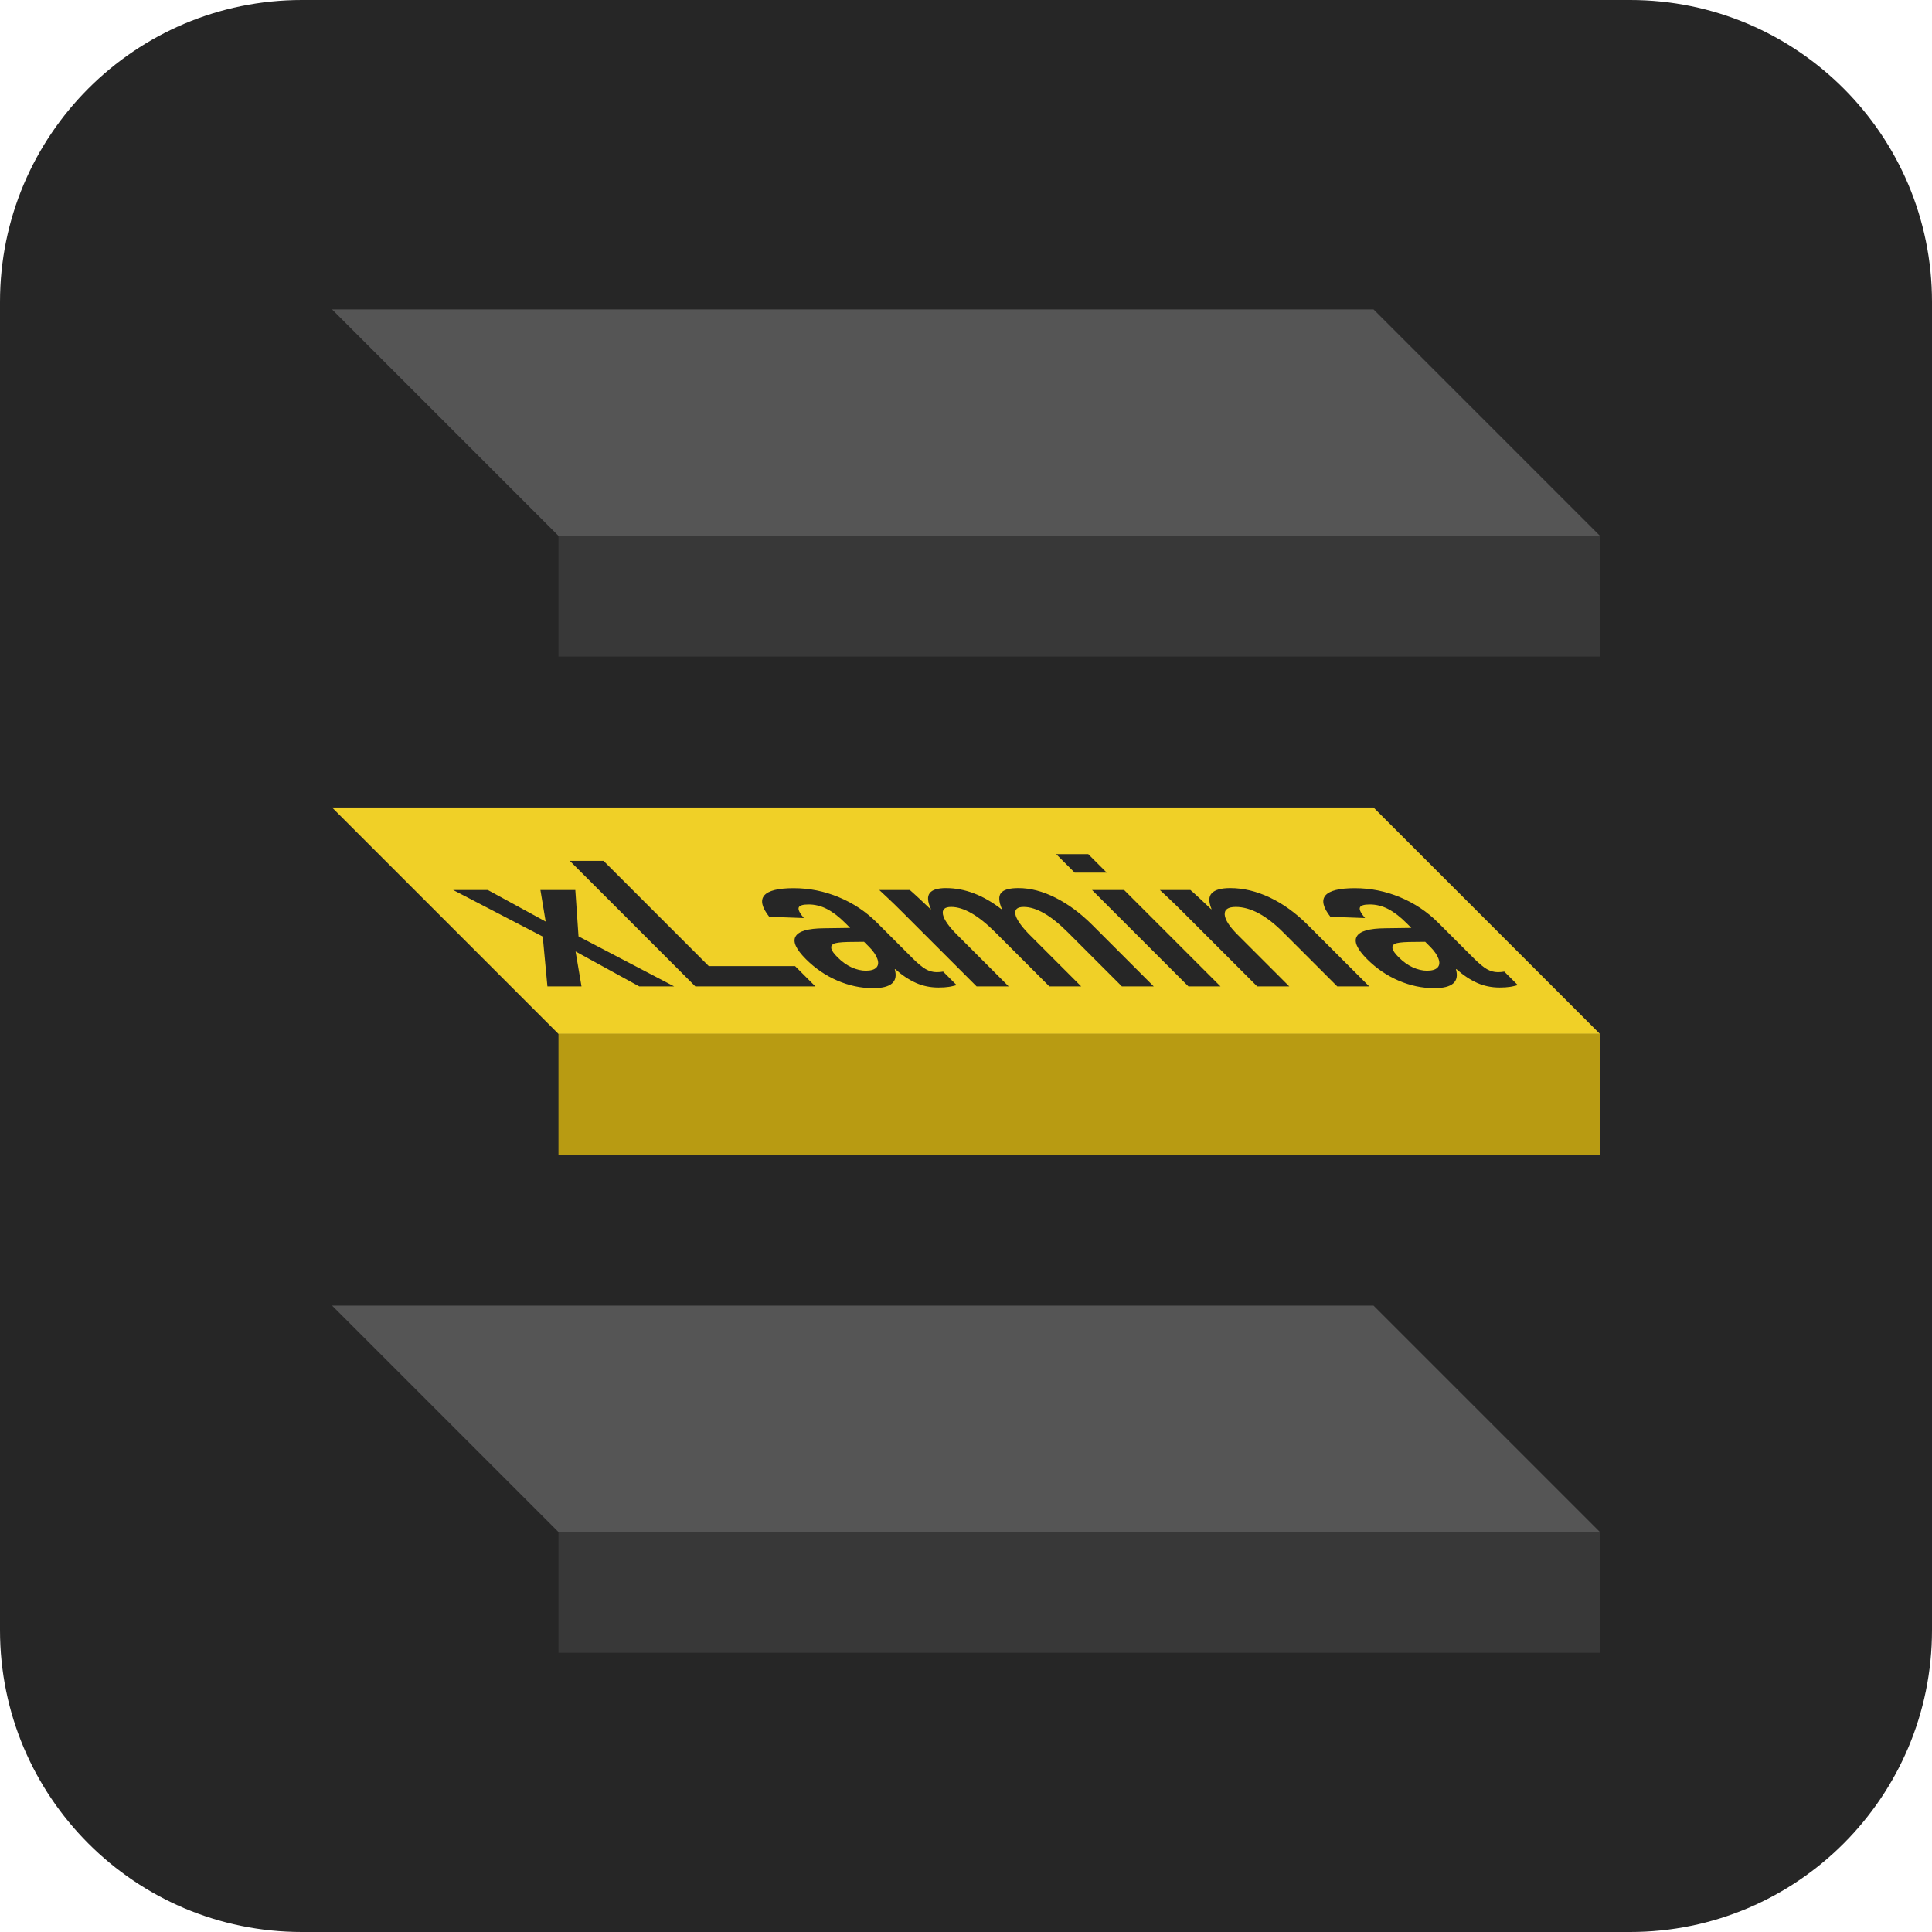
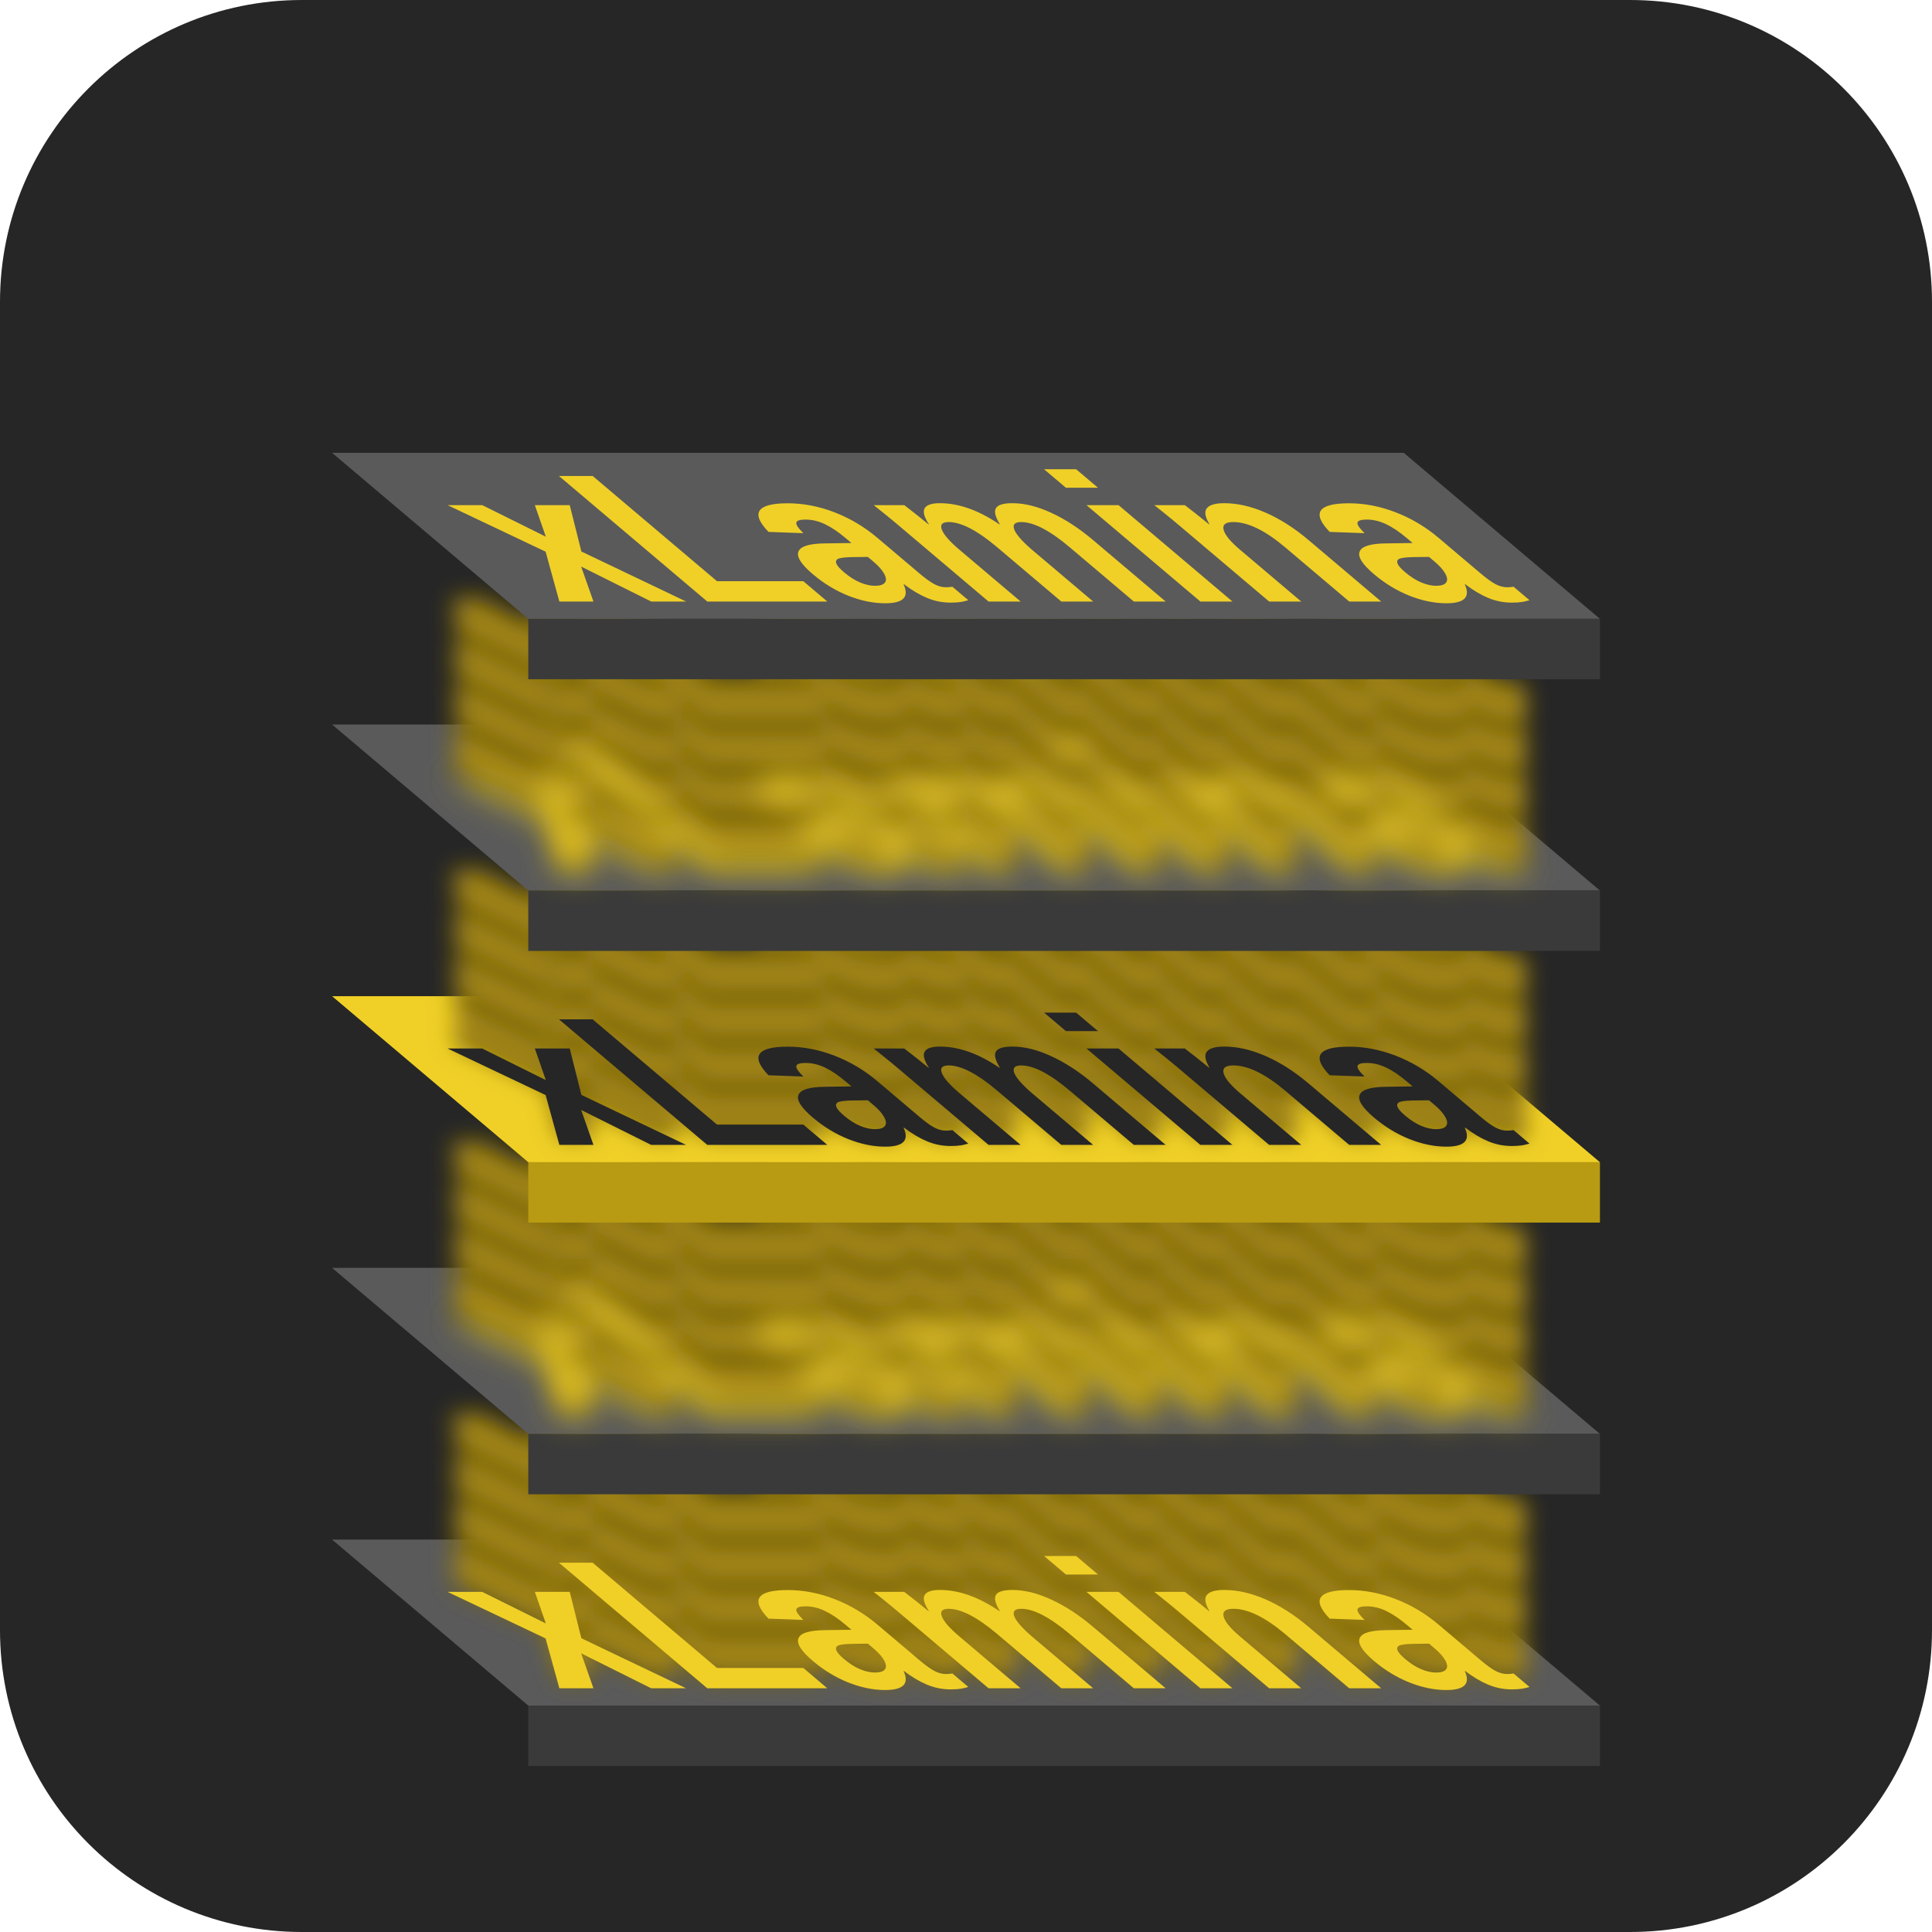
<svg xmlns="http://www.w3.org/2000/svg" width="256" height="256" viewBox="0 0 256 256">
  <rect width="256" height="256" rx="40" fill="#262626" />
-   <g transform="translate(128,122)">
-     <polygon points="-84,-81 54,-81 84,-51 -54,-51" fill="#555555" />
-     <polygon points="-54,-51 84,-51 84,-35 -54,-35" fill="#383838" />
-     <polygon points="-84,-15 54,-15 84,15 -54,15" fill="#f0d027" />
-     <polygon points="-54,15 84,15 84,31 -54,31" fill="#b89b12" />
-     <text transform="translate(0,0) skewX(45.00) scale(1,0.78)" x="0" y="0" dy="0.36em" text-anchor="middle" font-family="Segoe UI, Arial, sans-serif" font-weight="600" font-size="31" fill="#262626" letter-spacing="0.5">xLamina</text>
-     <polygon points="-84,51 54,51 84,81 -54,81" fill="#555555" />
-     <polygon points="-54,81 84,81 84,97 -54,97" fill="#383838" />
+   <defs>
+     <filter id="b1.4" x="-30%" y="-60%" width="160%" height="220%">
+       <feGaussianBlur stdDeviation="1.4" />
+     </filter>
+     <filter id="b2.0" x="-30%" y="-60%" width="160%" height="220%">
+       <feGaussianBlur stdDeviation="2.0" />
+     </filter>
+   </defs>
+   <g transform="translate(128,143)">
+     <polygon points="-84,61 58,61 84,83 -58,83" fill="#5a5a5a" />
+     <polygon points="-58,83 84,83 84,91 -58,91" fill="#3a3a3a" />
+     <g filter="url(#b1.4)">
+       <text transform="translate(0,71.0) skewX(49.76) scale(1,0.78)" x="0" y="0" dy="0.36em" text-anchor="middle" font-family="Segoe UI, Arial, sans-serif" font-weight="600" font-size="31" letter-spacing="0.5" fill="#7c6610">xLamina</text>
+       <text transform="translate(0,70.0) skewX(49.76) scale(1,0.78)" x="0" y="0" dy="0.36em" text-anchor="middle" font-family="Segoe UI, Arial, sans-serif" font-weight="600" font-size="31" letter-spacing="0.5" fill="#7c6610">xLamina</text>
+       <text transform="translate(0,69.0) skewX(49.76) scale(1,0.78)" x="0" y="0" dy="0.36em" text-anchor="middle" font-family="Segoe UI, Arial, sans-serif" font-weight="600" font-size="31" letter-spacing="0.5" fill="#a88a14">xLamina</text>
+       <text transform="translate(0,68.0) skewX(49.76) scale(1,0.78)" x="0" y="0" dy="0.36em" text-anchor="middle" font-family="Segoe UI, Arial, sans-serif" font-weight="600" font-size="31" letter-spacing="0.5" fill="#a88a14">xLamina</text>
+       <text transform="translate(0,67.0) skewX(49.76) scale(1,0.78)" x="0" y="0" dy="0.36em" text-anchor="middle" font-family="Segoe UI, Arial, sans-serif" font-weight="600" font-size="31" letter-spacing="0.5" fill="#a88a14">xLamina</text>
+       <text transform="translate(0,66.0) skewX(49.76) scale(1,0.78)" x="0" y="0" dy="0.36em" text-anchor="middle" font-family="Segoe UI, Arial, sans-serif" font-weight="600" font-size="31" letter-spacing="0.5" fill="#7c6610">xLamina</text>
+       <text transform="translate(0,65.0) skewX(49.76) scale(1,0.78)" x="0" y="0" dy="0.36em" text-anchor="middle" font-family="Segoe UI, Arial, sans-serif" font-weight="600" font-size="31" letter-spacing="0.5" fill="#7c6610">xLamina</text>
+       <text transform="translate(0,64.0) skewX(49.76) scale(1,0.78)" x="0" y="0" dy="0.36em" text-anchor="middle" font-family="Segoe UI, Arial, sans-serif" font-weight="600" font-size="31" letter-spacing="0.5" fill="#7c6610">xLamina</text>
+       <text transform="translate(0,63.0) skewX(49.76) scale(1,0.78)" x="0" y="0" dy="0.36em" text-anchor="middle" font-family="Segoe UI, Arial, sans-serif" font-weight="600" font-size="31" letter-spacing="0.5" fill="#a88a14">xLamina</text>
+       <text transform="translate(0,62.0) skewX(49.76) scale(1,0.78)" x="0" y="0" dy="0.36em" text-anchor="middle" font-family="Segoe UI, Arial, sans-serif" font-weight="600" font-size="31" letter-spacing="0.5" fill="#a88a14">xLamina</text>
+       <text transform="translate(0,61.0) skewX(49.76) scale(1,0.78)" x="0" y="0" dy="0.36em" text-anchor="middle" font-family="Segoe UI, Arial, sans-serif" font-weight="600" font-size="31" letter-spacing="0.5" fill="#a88a14">xLamina</text>
+       <text transform="translate(0,60.0) skewX(49.76) scale(1,0.78)" x="0" y="0" dy="0.36em" text-anchor="middle" font-family="Segoe UI, Arial, sans-serif" font-weight="600" font-size="31" letter-spacing="0.5" fill="#7c6610">xLamina</text>
+       <text transform="translate(0,59.0) skewX(49.76) scale(1,0.78)" x="0" y="0" dy="0.36em" text-anchor="middle" font-family="Segoe UI, Arial, sans-serif" font-weight="600" font-size="31" letter-spacing="0.5" fill="#7c6610">xLamina</text>
+       <text transform="translate(0,58.0) skewX(49.76) scale(1,0.78)" x="0" y="0" dy="0.36em" text-anchor="middle" font-family="Segoe UI, Arial, sans-serif" font-weight="600" font-size="31" letter-spacing="0.5" fill="#7c6610">xLamina</text>
+       <text transform="translate(0,57.0) skewX(49.76) scale(1,0.78)" x="0" y="0" dy="0.36em" text-anchor="middle" font-family="Segoe UI, Arial, sans-serif" font-weight="600" font-size="31" letter-spacing="0.5" fill="#a88a14">xLamina</text>
+       <text transform="translate(0,56.0) skewX(49.76) scale(1,0.78)" x="0" y="0" dy="0.36em" text-anchor="middle" font-family="Segoe UI, Arial, sans-serif" font-weight="600" font-size="31" letter-spacing="0.5" fill="#a88a14">xLamina</text>
+       <text transform="translate(0,55.0) skewX(49.76) scale(1,0.78)" x="0" y="0" dy="0.36em" text-anchor="middle" font-family="Segoe UI, Arial, sans-serif" font-weight="600" font-size="31" letter-spacing="0.5" fill="#a88a14">xLamina</text>
+       <text transform="translate(0,54.0) skewX(49.76) scale(1,0.78)" x="0" y="0" dy="0.36em" text-anchor="middle" font-family="Segoe UI, Arial, sans-serif" font-weight="600" font-size="31" letter-spacing="0.5" fill="#7c6610">xLamina</text>
+       <text transform="translate(0,53.0) skewX(49.76) scale(1,0.78)" x="0" y="0" dy="0.36em" text-anchor="middle" font-family="Segoe UI, Arial, sans-serif" font-weight="600" font-size="31" letter-spacing="0.5" fill="#7c6610">xLamina</text>
+       <text transform="translate(0,52.0) skewX(49.76) scale(1,0.78)" x="0" y="0" dy="0.36em" text-anchor="middle" font-family="Segoe UI, Arial, sans-serif" font-weight="600" font-size="31" letter-spacing="0.5" fill="#7c6610">xLamina</text>
+       <text transform="translate(0,51.0) skewX(49.76) scale(1,0.78)" x="0" y="0" dy="0.36em" text-anchor="middle" font-family="Segoe UI, Arial, sans-serif" font-weight="600" font-size="31" letter-spacing="0.5" fill="#a88a14">xLamina</text>
+       <text transform="translate(0,50.0) skewX(49.76) scale(1,0.78)" x="0" y="0" dy="0.36em" text-anchor="middle" font-family="Segoe UI, Arial, sans-serif" font-weight="600" font-size="31" letter-spacing="0.5" fill="#a88a14">xLamina</text>
+       <text transform="translate(0,49.0) skewX(49.76) scale(1,0.78)" x="0" y="0" dy="0.36em" text-anchor="middle" font-family="Segoe UI, Arial, sans-serif" font-weight="600" font-size="31" letter-spacing="0.5" fill="#a88a14">xLamina</text>
+       <text transform="translate(0,48.0) skewX(49.76) scale(1,0.78)" x="0" y="0" dy="0.36em" text-anchor="middle" font-family="Segoe UI, Arial, sans-serif" font-weight="600" font-size="31" letter-spacing="0.5" fill="#7c6610">xLamina</text>
+     </g>
+     <g>
+       <text transform="translate(0,72.0) skewX(49.76) scale(1,0.78)" x="0" y="0" dy="0.36em" text-anchor="middle" font-family="Segoe UI, Arial, sans-serif" font-weight="600" font-size="31" letter-spacing="0.5" fill="#f0d027">xLamina</text>
+     </g>
+     <polygon points="-84,25 58,25 84,47 -58,47" fill="#5a5a5a" />
+     <polygon points="-58,47 84,47 84,55 -58,55" fill="#3a3a3a" />
+     <g filter="url(#b1.4)">
+       <text transform="translate(0,35.0) skewX(49.76) scale(1,0.78)" x="0" y="0" dy="0.36em" text-anchor="middle" font-family="Segoe UI, Arial, sans-serif" font-weight="600" font-size="31" letter-spacing="0.5" fill="#7c6610">xLamina</text>
+       <text transform="translate(0,34.0) skewX(49.76) scale(1,0.78)" x="0" y="0" dy="0.36em" text-anchor="middle" font-family="Segoe UI, Arial, sans-serif" font-weight="600" font-size="31" letter-spacing="0.5" fill="#7c6610">xLamina</text>
+       <text transform="translate(0,33.0) skewX(49.76) scale(1,0.78)" x="0" y="0" dy="0.36em" text-anchor="middle" font-family="Segoe UI, Arial, sans-serif" font-weight="600" font-size="31" letter-spacing="0.5" fill="#a88a14">xLamina</text>
+       <text transform="translate(0,32.0) skewX(49.76) scale(1,0.78)" x="0" y="0" dy="0.36em" text-anchor="middle" font-family="Segoe UI, Arial, sans-serif" font-weight="600" font-size="31" letter-spacing="0.5" fill="#a88a14">xLamina</text>
+       <text transform="translate(0,31.0) skewX(49.76) scale(1,0.78)" x="0" y="0" dy="0.36em" text-anchor="middle" font-family="Segoe UI, Arial, sans-serif" font-weight="600" font-size="31" letter-spacing="0.5" fill="#a88a14">xLamina</text>
+       <text transform="translate(0,30.0) skewX(49.76) scale(1,0.78)" x="0" y="0" dy="0.36em" text-anchor="middle" font-family="Segoe UI, Arial, sans-serif" font-weight="600" font-size="31" letter-spacing="0.5" fill="#7c6610">xLamina</text>
+       <text transform="translate(0,29.0) skewX(49.76) scale(1,0.78)" x="0" y="0" dy="0.36em" text-anchor="middle" font-family="Segoe UI, Arial, sans-serif" font-weight="600" font-size="31" letter-spacing="0.5" fill="#7c6610">xLamina</text>
+       <text transform="translate(0,28.0) skewX(49.76) scale(1,0.78)" x="0" y="0" dy="0.36em" text-anchor="middle" font-family="Segoe UI, Arial, sans-serif" font-weight="600" font-size="31" letter-spacing="0.5" fill="#7c6610">xLamina</text>
+       <text transform="translate(0,27.0) skewX(49.76) scale(1,0.78)" x="0" y="0" dy="0.36em" text-anchor="middle" font-family="Segoe UI, Arial, sans-serif" font-weight="600" font-size="31" letter-spacing="0.5" fill="#a88a14">xLamina</text>
+       <text transform="translate(0,26.0) skewX(49.76) scale(1,0.78)" x="0" y="0" dy="0.36em" text-anchor="middle" font-family="Segoe UI, Arial, sans-serif" font-weight="600" font-size="31" letter-spacing="0.5" fill="#a88a14">xLamina</text>
+       <text transform="translate(0,25.0) skewX(49.76) scale(1,0.78)" x="0" y="0" dy="0.36em" text-anchor="middle" font-family="Segoe UI, Arial, sans-serif" font-weight="600" font-size="31" letter-spacing="0.5" fill="#a88a14">xLamina</text>
+       <text transform="translate(0,24.0) skewX(49.76) scale(1,0.78)" x="0" y="0" dy="0.36em" text-anchor="middle" font-family="Segoe UI, Arial, sans-serif" font-weight="600" font-size="31" letter-spacing="0.5" fill="#7c6610">xLamina</text>
+       <text transform="translate(0,23.0) skewX(49.76) scale(1,0.78)" x="0" y="0" dy="0.36em" text-anchor="middle" font-family="Segoe UI, Arial, sans-serif" font-weight="600" font-size="31" letter-spacing="0.5" fill="#7c6610">xLamina</text>
+       <text transform="translate(0,22.0) skewX(49.76) scale(1,0.78)" x="0" y="0" dy="0.36em" text-anchor="middle" font-family="Segoe UI, Arial, sans-serif" font-weight="600" font-size="31" letter-spacing="0.5" fill="#7c6610">xLamina</text>
+       <text transform="translate(0,21.0) skewX(49.76) scale(1,0.78)" x="0" y="0" dy="0.36em" text-anchor="middle" font-family="Segoe UI, Arial, sans-serif" font-weight="600" font-size="31" letter-spacing="0.5" fill="#a88a14">xLamina</text>
+       <text transform="translate(0,20.0) skewX(49.76) scale(1,0.78)" x="0" y="0" dy="0.36em" text-anchor="middle" font-family="Segoe UI, Arial, sans-serif" font-weight="600" font-size="31" letter-spacing="0.5" fill="#a88a14">xLamina</text>
+       <text transform="translate(0,19.0) skewX(49.76) scale(1,0.78)" x="0" y="0" dy="0.36em" text-anchor="middle" font-family="Segoe UI, Arial, sans-serif" font-weight="600" font-size="31" letter-spacing="0.5" fill="#a88a14">xLamina</text>
+       <text transform="translate(0,18.0) skewX(49.76) scale(1,0.78)" x="0" y="0" dy="0.36em" text-anchor="middle" font-family="Segoe UI, Arial, sans-serif" font-weight="600" font-size="31" letter-spacing="0.5" fill="#7c6610">xLamina</text>
+       <text transform="translate(0,17.0) skewX(49.76) scale(1,0.78)" x="0" y="0" dy="0.36em" text-anchor="middle" font-family="Segoe UI, Arial, sans-serif" font-weight="600" font-size="31" letter-spacing="0.5" fill="#7c6610">xLamina</text>
+       <text transform="translate(0,16.0) skewX(49.76) scale(1,0.78)" x="0" y="0" dy="0.36em" text-anchor="middle" font-family="Segoe UI, Arial, sans-serif" font-weight="600" font-size="31" letter-spacing="0.5" fill="#7c6610">xLamina</text>
+       <text transform="translate(0,15.0) skewX(49.76) scale(1,0.78)" x="0" y="0" dy="0.36em" text-anchor="middle" font-family="Segoe UI, Arial, sans-serif" font-weight="600" font-size="31" letter-spacing="0.5" fill="#a88a14">xLamina</text>
+       <text transform="translate(0,14.0) skewX(49.76) scale(1,0.78)" x="0" y="0" dy="0.36em" text-anchor="middle" font-family="Segoe UI, Arial, sans-serif" font-weight="600" font-size="31" letter-spacing="0.5" fill="#a88a14">xLamina</text>
+       <text transform="translate(0,13.0) skewX(49.76) scale(1,0.78)" x="0" y="0" dy="0.36em" text-anchor="middle" font-family="Segoe UI, Arial, sans-serif" font-weight="600" font-size="31" letter-spacing="0.5" fill="#a88a14">xLamina</text>
+       <text transform="translate(0,12.0) skewX(49.76) scale(1,0.78)" x="0" y="0" dy="0.36em" text-anchor="middle" font-family="Segoe UI, Arial, sans-serif" font-weight="600" font-size="31" letter-spacing="0.5" fill="#7c6610">xLamina</text>
+     </g>
+     <g filter="url(#b2.0)">
+       <g opacity="0.75">
+         <text transform="translate(0,36.0) skewX(49.76) scale(1,0.78)" x="0" y="0" dy="0.36em" text-anchor="middle" font-family="Segoe UI, Arial, sans-serif" font-weight="600" font-size="31" letter-spacing="0.5" fill="#f0d027">xLamina</text>
+       </g>
+     </g>
+     <polygon points="-84,-11 58,-11 84,11 -58,11" fill="#f0d027" />
+     <polygon points="-58,11 84,11 84,19 -58,19" fill="#b89b12" />
+     <g filter="url(#b1.4)">
+       <text transform="translate(0,-1.0) skewX(49.76) scale(1,0.78)" x="0" y="0" dy="0.36em" text-anchor="middle" font-family="Segoe UI, Arial, sans-serif" font-weight="600" font-size="31" letter-spacing="0.5" fill="#7c6610">xLamina</text>
+       <text transform="translate(0,-2.0) skewX(49.76) scale(1,0.78)" x="0" y="0" dy="0.36em" text-anchor="middle" font-family="Segoe UI, Arial, sans-serif" font-weight="600" font-size="31" letter-spacing="0.5" fill="#7c6610">xLamina</text>
+       <text transform="translate(0,-3.0) skewX(49.76) scale(1,0.78)" x="0" y="0" dy="0.36em" text-anchor="middle" font-family="Segoe UI, Arial, sans-serif" font-weight="600" font-size="31" letter-spacing="0.5" fill="#a88a14">xLamina</text>
+       <text transform="translate(0,-4.0) skewX(49.76) scale(1,0.78)" x="0" y="0" dy="0.36em" text-anchor="middle" font-family="Segoe UI, Arial, sans-serif" font-weight="600" font-size="31" letter-spacing="0.5" fill="#a88a14">xLamina</text>
+       <text transform="translate(0,-5.0) skewX(49.76) scale(1,0.78)" x="0" y="0" dy="0.36em" text-anchor="middle" font-family="Segoe UI, Arial, sans-serif" font-weight="600" font-size="31" letter-spacing="0.5" fill="#a88a14">xLamina</text>
+       <text transform="translate(0,-6.0) skewX(49.76) scale(1,0.78)" x="0" y="0" dy="0.36em" text-anchor="middle" font-family="Segoe UI, Arial, sans-serif" font-weight="600" font-size="31" letter-spacing="0.5" fill="#7c6610">xLamina</text>
+       <text transform="translate(0,-7.0) skewX(49.76) scale(1,0.78)" x="0" y="0" dy="0.36em" text-anchor="middle" font-family="Segoe UI, Arial, sans-serif" font-weight="600" font-size="31" letter-spacing="0.5" fill="#7c6610">xLamina</text>
+       <text transform="translate(0,-8.0) skewX(49.76) scale(1,0.78)" x="0" y="0" dy="0.36em" text-anchor="middle" font-family="Segoe UI, Arial, sans-serif" font-weight="600" font-size="31" letter-spacing="0.5" fill="#7c6610">xLamina</text>
+       <text transform="translate(0,-9.0) skewX(49.76) scale(1,0.78)" x="0" y="0" dy="0.36em" text-anchor="middle" font-family="Segoe UI, Arial, sans-serif" font-weight="600" font-size="31" letter-spacing="0.5" fill="#a88a14">xLamina</text>
+       <text transform="translate(0,-10.0) skewX(49.76) scale(1,0.78)" x="0" y="0" dy="0.36em" text-anchor="middle" font-family="Segoe UI, Arial, sans-serif" font-weight="600" font-size="31" letter-spacing="0.5" fill="#a88a14">xLamina</text>
+       <text transform="translate(0,-11.0) skewX(49.76) scale(1,0.78)" x="0" y="0" dy="0.36em" text-anchor="middle" font-family="Segoe UI, Arial, sans-serif" font-weight="600" font-size="31" letter-spacing="0.5" fill="#a88a14">xLamina</text>
+       <text transform="translate(0,-12.0) skewX(49.76) scale(1,0.78)" x="0" y="0" dy="0.36em" text-anchor="middle" font-family="Segoe UI, Arial, sans-serif" font-weight="600" font-size="31" letter-spacing="0.5" fill="#7c6610">xLamina</text>
+       <text transform="translate(0,-13.0) skewX(49.76) scale(1,0.78)" x="0" y="0" dy="0.36em" text-anchor="middle" font-family="Segoe UI, Arial, sans-serif" font-weight="600" font-size="31" letter-spacing="0.5" fill="#7c6610">xLamina</text>
+       <text transform="translate(0,-14.0) skewX(49.76) scale(1,0.78)" x="0" y="0" dy="0.36em" text-anchor="middle" font-family="Segoe UI, Arial, sans-serif" font-weight="600" font-size="31" letter-spacing="0.5" fill="#7c6610">xLamina</text>
+       <text transform="translate(0,-15.0) skewX(49.76) scale(1,0.78)" x="0" y="0" dy="0.36em" text-anchor="middle" font-family="Segoe UI, Arial, sans-serif" font-weight="600" font-size="31" letter-spacing="0.5" fill="#a88a14">xLamina</text>
+       <text transform="translate(0,-16.0) skewX(49.76) scale(1,0.78)" x="0" y="0" dy="0.36em" text-anchor="middle" font-family="Segoe UI, Arial, sans-serif" font-weight="600" font-size="31" letter-spacing="0.5" fill="#a88a14">xLamina</text>
+       <text transform="translate(0,-17.0) skewX(49.76) scale(1,0.78)" x="0" y="0" dy="0.36em" text-anchor="middle" font-family="Segoe UI, Arial, sans-serif" font-weight="600" font-size="31" letter-spacing="0.5" fill="#a88a14">xLamina</text>
+       <text transform="translate(0,-18.0) skewX(49.76) scale(1,0.78)" x="0" y="0" dy="0.36em" text-anchor="middle" font-family="Segoe UI, Arial, sans-serif" font-weight="600" font-size="31" letter-spacing="0.5" fill="#7c6610">xLamina</text>
+       <text transform="translate(0,-19.0) skewX(49.76) scale(1,0.78)" x="0" y="0" dy="0.36em" text-anchor="middle" font-family="Segoe UI, Arial, sans-serif" font-weight="600" font-size="31" letter-spacing="0.5" fill="#7c6610">xLamina</text>
+       <text transform="translate(0,-20.0) skewX(49.76) scale(1,0.78)" x="0" y="0" dy="0.36em" text-anchor="middle" font-family="Segoe UI, Arial, sans-serif" font-weight="600" font-size="31" letter-spacing="0.5" fill="#7c6610">xLamina</text>
+       <text transform="translate(0,-21.0) skewX(49.76) scale(1,0.78)" x="0" y="0" dy="0.36em" text-anchor="middle" font-family="Segoe UI, Arial, sans-serif" font-weight="600" font-size="31" letter-spacing="0.5" fill="#a88a14">xLamina</text>
+       <text transform="translate(0,-22.0) skewX(49.76) scale(1,0.78)" x="0" y="0" dy="0.36em" text-anchor="middle" font-family="Segoe UI, Arial, sans-serif" font-weight="600" font-size="31" letter-spacing="0.5" fill="#a88a14">xLamina</text>
+       <text transform="translate(0,-23.0) skewX(49.76) scale(1,0.78)" x="0" y="0" dy="0.36em" text-anchor="middle" font-family="Segoe UI, Arial, sans-serif" font-weight="600" font-size="31" letter-spacing="0.5" fill="#a88a14">xLamina</text>
+       <text transform="translate(0,-24.0) skewX(49.76) scale(1,0.78)" x="0" y="0" dy="0.36em" text-anchor="middle" font-family="Segoe UI, Arial, sans-serif" font-weight="600" font-size="31" letter-spacing="0.5" fill="#7c6610">xLamina</text>
+     </g>
+     <g>
+       <text transform="translate(0,0.0) skewX(49.76) scale(1,0.78)" x="0" y="0" dy="0.36em" text-anchor="middle" font-family="Segoe UI, Arial, sans-serif" font-weight="600" font-size="31" letter-spacing="0.5" fill="#262626">xLamina</text>
+     </g>
+     <polygon points="-84,-47 58,-47 84,-25 -58,-25" fill="#5a5a5a" />
+     <polygon points="-58,-25 84,-25 84,-17 -58,-17" fill="#3a3a3a" />
+     <g filter="url(#b1.4)">
+       <text transform="translate(0,-37.0) skewX(49.76) scale(1,0.78)" x="0" y="0" dy="0.36em" text-anchor="middle" font-family="Segoe UI, Arial, sans-serif" font-weight="600" font-size="31" letter-spacing="0.5" fill="#7c6610">xLamina</text>
+       <text transform="translate(0,-38.0) skewX(49.76) scale(1,0.78)" x="0" y="0" dy="0.36em" text-anchor="middle" font-family="Segoe UI, Arial, sans-serif" font-weight="600" font-size="31" letter-spacing="0.5" fill="#7c6610">xLamina</text>
+       <text transform="translate(0,-39.0) skewX(49.76) scale(1,0.78)" x="0" y="0" dy="0.36em" text-anchor="middle" font-family="Segoe UI, Arial, sans-serif" font-weight="600" font-size="31" letter-spacing="0.5" fill="#a88a14">xLamina</text>
+       <text transform="translate(0,-40.0) skewX(49.76) scale(1,0.78)" x="0" y="0" dy="0.36em" text-anchor="middle" font-family="Segoe UI, Arial, sans-serif" font-weight="600" font-size="31" letter-spacing="0.5" fill="#a88a14">xLamina</text>
+       <text transform="translate(0,-41.0) skewX(49.76) scale(1,0.78)" x="0" y="0" dy="0.36em" text-anchor="middle" font-family="Segoe UI, Arial, sans-serif" font-weight="600" font-size="31" letter-spacing="0.5" fill="#a88a14">xLamina</text>
+       <text transform="translate(0,-42.0) skewX(49.76) scale(1,0.78)" x="0" y="0" dy="0.36em" text-anchor="middle" font-family="Segoe UI, Arial, sans-serif" font-weight="600" font-size="31" letter-spacing="0.5" fill="#7c6610">xLamina</text>
+       <text transform="translate(0,-43.0) skewX(49.76) scale(1,0.78)" x="0" y="0" dy="0.36em" text-anchor="middle" font-family="Segoe UI, Arial, sans-serif" font-weight="600" font-size="31" letter-spacing="0.5" fill="#7c6610">xLamina</text>
+       <text transform="translate(0,-44.0) skewX(49.76) scale(1,0.78)" x="0" y="0" dy="0.36em" text-anchor="middle" font-family="Segoe UI, Arial, sans-serif" font-weight="600" font-size="31" letter-spacing="0.5" fill="#7c6610">xLamina</text>
+       <text transform="translate(0,-45.0) skewX(49.76) scale(1,0.78)" x="0" y="0" dy="0.36em" text-anchor="middle" font-family="Segoe UI, Arial, sans-serif" font-weight="600" font-size="31" letter-spacing="0.5" fill="#a88a14">xLamina</text>
+       <text transform="translate(0,-46.0) skewX(49.76) scale(1,0.78)" x="0" y="0" dy="0.36em" text-anchor="middle" font-family="Segoe UI, Arial, sans-serif" font-weight="600" font-size="31" letter-spacing="0.5" fill="#a88a14">xLamina</text>
+       <text transform="translate(0,-47.0) skewX(49.76) scale(1,0.78)" x="0" y="0" dy="0.36em" text-anchor="middle" font-family="Segoe UI, Arial, sans-serif" font-weight="600" font-size="31" letter-spacing="0.5" fill="#a88a14">xLamina</text>
+       <text transform="translate(0,-48.0) skewX(49.76) scale(1,0.78)" x="0" y="0" dy="0.36em" text-anchor="middle" font-family="Segoe UI, Arial, sans-serif" font-weight="600" font-size="31" letter-spacing="0.5" fill="#7c6610">xLamina</text>
+       <text transform="translate(0,-49.0) skewX(49.76) scale(1,0.78)" x="0" y="0" dy="0.36em" text-anchor="middle" font-family="Segoe UI, Arial, sans-serif" font-weight="600" font-size="31" letter-spacing="0.5" fill="#7c6610">xLamina</text>
+       <text transform="translate(0,-50.0) skewX(49.76) scale(1,0.78)" x="0" y="0" dy="0.36em" text-anchor="middle" font-family="Segoe UI, Arial, sans-serif" font-weight="600" font-size="31" letter-spacing="0.5" fill="#7c6610">xLamina</text>
+       <text transform="translate(0,-51.0) skewX(49.76) scale(1,0.78)" x="0" y="0" dy="0.36em" text-anchor="middle" font-family="Segoe UI, Arial, sans-serif" font-weight="600" font-size="31" letter-spacing="0.5" fill="#a88a14">xLamina</text>
+       <text transform="translate(0,-52.0) skewX(49.76) scale(1,0.78)" x="0" y="0" dy="0.36em" text-anchor="middle" font-family="Segoe UI, Arial, sans-serif" font-weight="600" font-size="31" letter-spacing="0.5" fill="#a88a14">xLamina</text>
+       <text transform="translate(0,-53.0) skewX(49.76) scale(1,0.78)" x="0" y="0" dy="0.36em" text-anchor="middle" font-family="Segoe UI, Arial, sans-serif" font-weight="600" font-size="31" letter-spacing="0.5" fill="#a88a14">xLamina</text>
+       <text transform="translate(0,-54.0) skewX(49.76) scale(1,0.78)" x="0" y="0" dy="0.36em" text-anchor="middle" font-family="Segoe UI, Arial, sans-serif" font-weight="600" font-size="31" letter-spacing="0.5" fill="#7c6610">xLamina</text>
+       <text transform="translate(0,-55.0) skewX(49.76) scale(1,0.78)" x="0" y="0" dy="0.36em" text-anchor="middle" font-family="Segoe UI, Arial, sans-serif" font-weight="600" font-size="31" letter-spacing="0.5" fill="#7c6610">xLamina</text>
+       <text transform="translate(0,-56.0) skewX(49.76) scale(1,0.78)" x="0" y="0" dy="0.36em" text-anchor="middle" font-family="Segoe UI, Arial, sans-serif" font-weight="600" font-size="31" letter-spacing="0.5" fill="#7c6610">xLamina</text>
+       <text transform="translate(0,-57.0) skewX(49.76) scale(1,0.78)" x="0" y="0" dy="0.36em" text-anchor="middle" font-family="Segoe UI, Arial, sans-serif" font-weight="600" font-size="31" letter-spacing="0.5" fill="#a88a14">xLamina</text>
+       <text transform="translate(0,-58.0) skewX(49.76) scale(1,0.78)" x="0" y="0" dy="0.36em" text-anchor="middle" font-family="Segoe UI, Arial, sans-serif" font-weight="600" font-size="31" letter-spacing="0.5" fill="#a88a14">xLamina</text>
+       <text transform="translate(0,-59.0) skewX(49.76) scale(1,0.78)" x="0" y="0" dy="0.36em" text-anchor="middle" font-family="Segoe UI, Arial, sans-serif" font-weight="600" font-size="31" letter-spacing="0.5" fill="#a88a14">xLamina</text>
+       <text transform="translate(0,-60.0) skewX(49.76) scale(1,0.78)" x="0" y="0" dy="0.36em" text-anchor="middle" font-family="Segoe UI, Arial, sans-serif" font-weight="600" font-size="31" letter-spacing="0.5" fill="#7c6610">xLamina</text>
+     </g>
+     <g filter="url(#b2.0)">
+       <g opacity="0.75">
+         <text transform="translate(0,-36.0) skewX(49.76) scale(1,0.78)" x="0" y="0" dy="0.36em" text-anchor="middle" font-family="Segoe UI, Arial, sans-serif" font-weight="600" font-size="31" letter-spacing="0.5" fill="#f0d027">xLamina</text>
+       </g>
+     </g>
+     <polygon points="-84,-83 58,-83 84,-61 -58,-61" fill="#5a5a5a" />
+     <polygon points="-58,-61 84,-61 84,-53 -58,-53" fill="#3a3a3a" />
+     <g>
+       <text transform="translate(0,-72.0) skewX(49.76) scale(1,0.78)" x="0" y="0" dy="0.36em" text-anchor="middle" font-family="Segoe UI, Arial, sans-serif" font-weight="600" font-size="31" letter-spacing="0.5" fill="#f0d027">xLamina</text>
+     </g>
  </g>
</svg>
